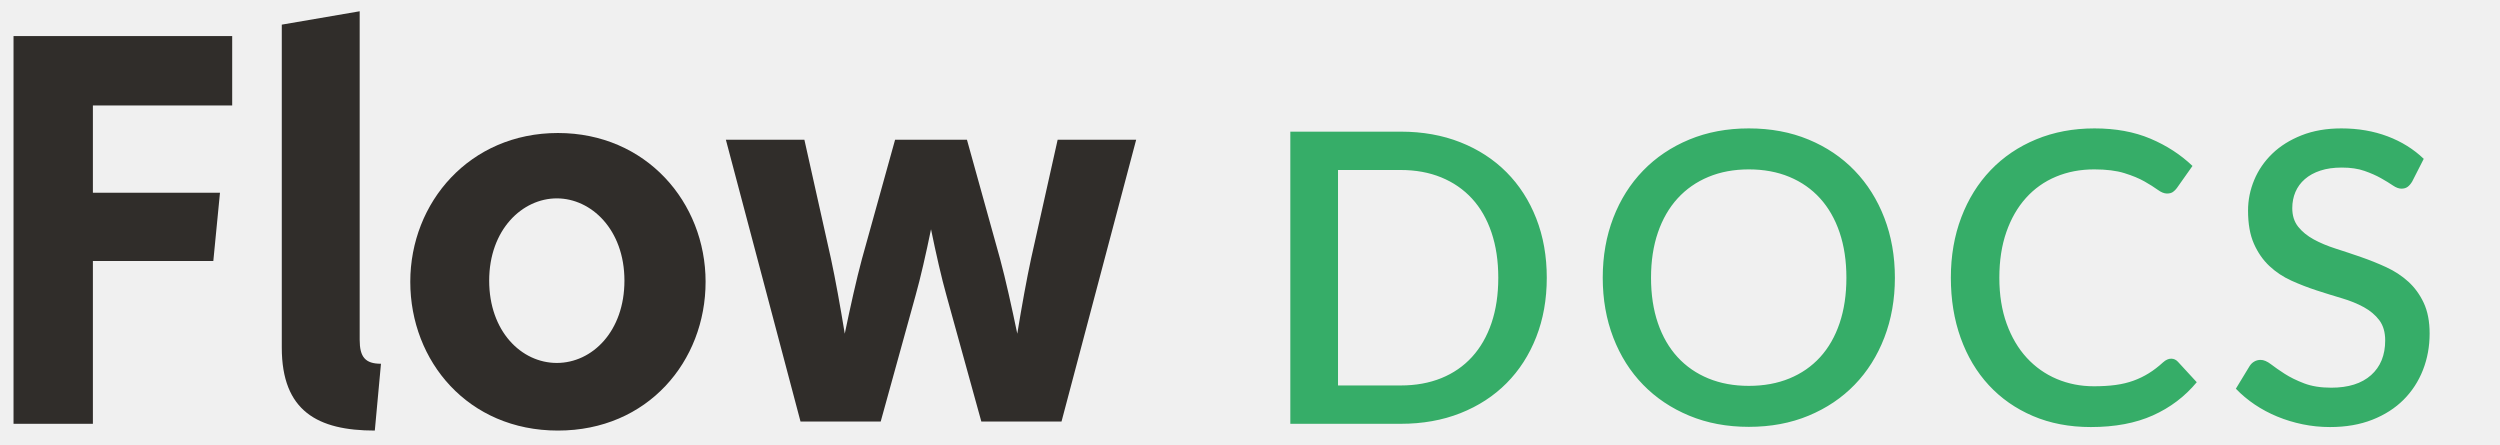
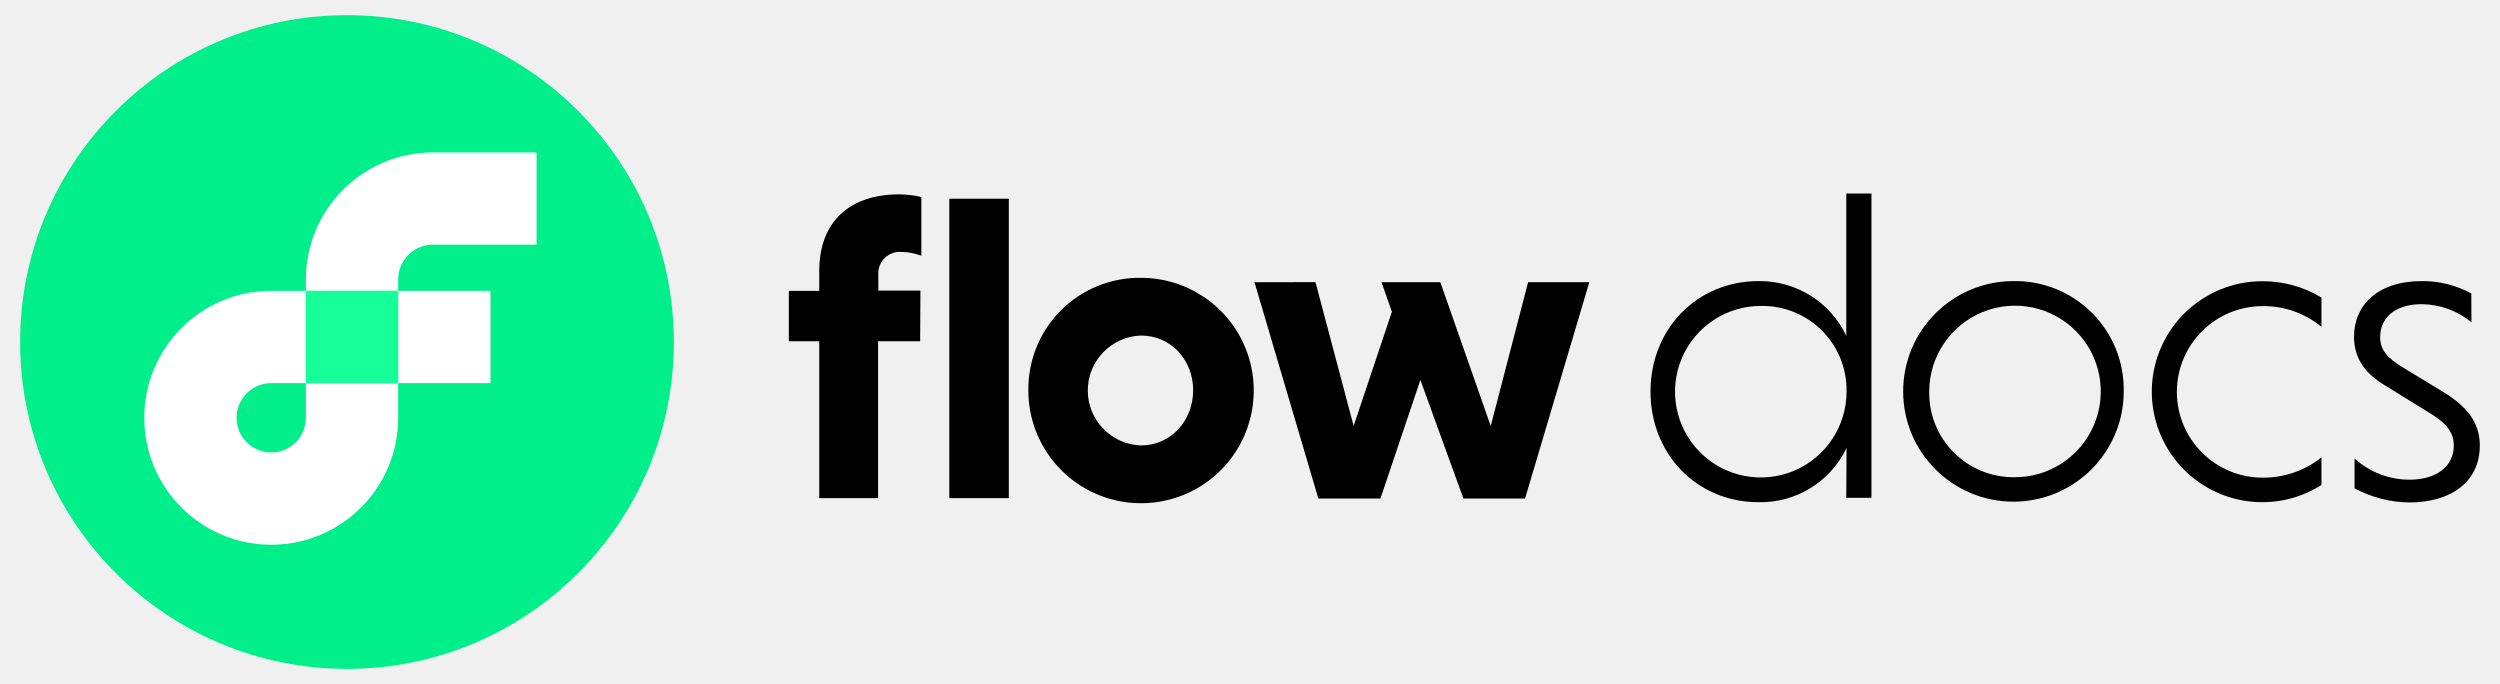
- <svg xmlns="http://www.w3.org/2000/svg" width="1109px" height="197px" viewBox="0 0 1109 197" version="1.1">
-   <g id="Page-1" stroke="none" stroke-width="1" fill="none" fill-rule="evenodd">
-     <g id="flow-logo" transform="translate(6, 5)" fill="#302D2A" fill-rule="nonzero">
-       <path d="M0,183 L0,11 L97,11 L97,41.776 L35.206,41.776 L35.206,80.495 L91.584,80.495 L88.629,110.775 L35.206,110.775 L35.206,183 L0,183 Z M119,149.195 L119,5.928 L153.554,0 L153.554,145.737 C153.554,153.394 156.04,156.359 163,156.359 L160.266,186 C134.91,186 119,177.355 119,149.195 Z M241.5,186 C201.609,186 176,155.216 176,120 C176,84.784 202.348,54 241.5,54 C280.652,54 307,84.784 307,120 C307,155.216 281.391,186 241.5,186 Z M241,156 C256.738,156 271,141.943 271,119.5 C271,96.811 256.246,83 241,83 C225.754,83 211,96.811 211,119.5 C211,141.943 225.262,156 241,156 Z M349.113,182 L316,57 L350.83,57 L362.604,109.696 C364.566,118.765 366.774,131.02 368.736,143.029 C371.189,131.265 373.887,119.01 376.34,109.941 L391.057,57 L422.943,57 L437.66,109.941 C440.113,119.01 442.811,131.265 445.264,143.029 C447.226,131.02 449.434,118.765 451.396,109.696 L463.17,57 L498,57 L464.887,182 L429.321,182 L413.868,126.118 C411.66,118.275 409.208,107.49 407,96.706 C404.792,107.49 402.34,118.275 400.132,126.118 L384.679,182 L349.113,182 Z" id="Flow" />
-     </g>
-     <path d="M621.35,188 C631.07,188 639.905,186.425 647.855,183.275 C655.805,180.125 662.615,175.7 668.285,170 C673.955,164.3 678.35,157.475 681.47,149.525 C684.59,141.575 686.15,132.8 686.15,123.2 C686.15,113.6 684.59,104.825 681.47,96.875 C678.35,88.925 673.955,82.1 668.285,76.4 C662.615,70.7 655.805,66.275 647.855,63.125 C639.905,59.975 631.07,58.4 621.35,58.4 L621.35,58.4 L572.39,58.4 L572.39,188 L621.35,188 Z M621.35,170.99 L593.54,170.99 L593.54,75.41 L621.35,75.41 C628.01,75.41 634.01,76.505 639.35,78.695 C644.69,80.885 649.235,84.02 652.985,88.1 C656.735,92.18 659.615,97.19 661.625,103.13 C663.635,109.07 664.64,115.76 664.64,123.2 C664.64,130.7 663.635,137.405 661.625,143.315 C659.615,149.225 656.735,154.235 652.985,158.345 C649.235,162.455 644.69,165.59 639.35,167.75 C634.01,169.91 628.01,170.99 621.35,170.99 L621.35,170.99 Z M775.774,189.35 C785.494,189.35 794.329,187.7 802.279,184.4 C810.229,181.1 817.039,176.525 822.709,170.675 C828.379,164.825 832.774,157.85 835.894,149.75 C839.014,141.65 840.574,132.8 840.574,123.2 C840.574,113.6 839.014,104.75 835.894,96.65 C832.774,88.55 828.379,81.56 822.709,75.68 C817.039,69.8 810.229,65.21 802.279,61.91 C794.329,58.61 785.494,56.96 775.774,56.96 C766.114,56.96 757.309,58.61 749.359,61.91 C741.409,65.21 734.584,69.8 728.884,75.68 C723.184,81.56 718.774,88.55 715.654,96.65 C712.534,104.75 710.974,113.6 710.974,123.2 C710.974,132.8 712.534,141.65 715.654,149.75 C718.774,157.85 723.184,164.825 728.884,170.675 C734.584,176.525 741.409,181.1 749.359,184.4 C757.309,187.7 766.114,189.35 775.774,189.35 Z M775.774,171.17 C769.174,171.17 763.204,170.075 757.864,167.885 C752.524,165.695 747.964,162.545 744.184,158.435 C740.404,154.325 737.494,149.3 735.454,143.36 C733.414,137.42 732.394,130.7 732.394,123.2 C732.394,115.76 733.414,109.07 735.454,103.13 C737.494,97.19 740.404,92.15 744.184,88.01 C747.964,83.87 752.524,80.69 757.864,78.47 C763.204,76.25 769.174,75.14 775.774,75.14 C782.434,75.14 788.434,76.25 793.774,78.47 C799.114,80.69 803.659,83.87 807.409,88.01 C811.159,92.15 814.039,97.19 816.049,103.13 C818.059,109.07 819.064,115.76 819.064,123.2 C819.064,130.7 818.059,137.42 816.049,143.36 C814.039,149.3 811.159,154.325 807.409,158.435 C803.659,162.545 799.114,165.695 793.774,167.885 C788.434,170.075 782.434,171.17 775.774,171.17 Z M927.498,189.44 C938.178,189.44 947.358,187.715 955.038,184.265 C962.718,180.815 969.198,175.91 974.478,169.55 L974.478,169.55 L966.108,160.46 C965.268,159.56 964.278,159.11 963.138,159.11 C961.938,159.11 960.738,159.65 959.538,160.73 C957.438,162.65 955.323,164.27 953.193,165.59 C951.063,166.91 948.798,168.005 946.398,168.875 C943.998,169.745 941.373,170.375 938.523,170.765 C935.673,171.155 932.448,171.35 928.848,171.35 C922.968,171.35 917.478,170.27 912.378,168.11 C907.278,165.95 902.838,162.815 899.058,158.705 C895.278,154.595 892.308,149.555 890.148,143.585 C887.988,137.615 886.908,130.82 886.908,123.2 C886.908,115.64 887.943,108.89 890.013,102.95 C892.083,97.01 894.978,91.97 898.698,87.83 C902.418,83.69 906.858,80.54 912.018,78.38 C917.178,76.22 922.848,75.14 929.028,75.14 C934.368,75.14 938.823,75.695 942.393,76.805 C945.963,77.915 948.933,79.145 951.303,80.495 C953.673,81.845 955.623,83.075 957.153,84.185 C958.683,85.295 960.048,85.85 961.248,85.85 C962.388,85.85 963.288,85.61 963.948,85.13 C964.608,84.65 965.178,84.08 965.658,83.42 L965.658,83.42 L972.588,73.61 C967.308,68.57 961.083,64.535 953.913,61.505 C946.743,58.475 938.478,56.96 929.118,56.96 C919.698,56.96 911.073,58.58 903.243,61.82 C895.413,65.06 888.693,69.605 883.083,75.455 C877.473,81.305 873.123,88.295 870.033,96.425 C866.943,104.555 865.398,113.48 865.398,123.2 C865.398,132.92 866.853,141.83 869.763,149.93 C872.673,158.03 876.828,165.005 882.228,170.855 C887.628,176.705 894.153,181.265 901.803,184.535 C909.453,187.805 918.018,189.44 927.498,189.44 Z M1033.591,189.44 C1040.611,189.44 1046.866,188.36 1052.356,186.2 C1057.846,184.04 1062.466,181.085 1066.216,177.335 C1069.966,173.585 1072.831,169.19 1074.811,164.15 C1076.791,159.11 1077.781,153.71 1077.781,147.95 C1077.781,142.61 1076.911,138.08 1075.171,134.36 C1073.431,130.64 1071.136,127.49 1068.286,124.91 C1065.436,122.33 1062.181,120.2 1058.521,118.52 C1054.861,116.84 1051.126,115.34 1047.316,114.02 C1043.506,112.7 1039.771,111.455 1036.111,110.285 C1032.451,109.115 1029.196,107.75 1026.346,106.19 C1023.496,104.63 1021.201,102.755 1019.461,100.565 C1017.721,98.375 1016.851,95.63 1016.851,92.33 C1016.851,89.75 1017.316,87.365 1018.246,85.175 C1019.176,82.985 1020.571,81.08 1022.431,79.46 C1024.291,77.84 1026.586,76.58 1029.316,75.68 C1032.046,74.78 1035.211,74.33 1038.811,74.33 C1042.711,74.33 1046.071,74.825 1048.891,75.815 C1051.711,76.805 1054.156,77.885 1056.226,79.055 C1058.296,80.225 1060.036,81.29 1061.446,82.25 C1062.856,83.21 1064.131,83.69 1065.271,83.69 C1066.351,83.69 1067.251,83.435 1067.971,82.925 C1068.691,82.415 1069.381,81.62 1070.041,80.54 L1070.041,80.54 L1075.171,70.46 C1070.671,66.14 1065.316,62.81 1059.106,60.47 C1052.896,58.13 1046.071,56.96 1038.631,56.96 C1032.031,56.96 1026.151,57.98 1020.991,60.02 C1015.831,62.06 1011.496,64.775 1007.986,68.165 C1004.476,71.555 1001.806,75.44 999.976,79.82 C998.146,84.2 997.231,88.73 997.231,93.41 C997.231,99.29 998.101,104.195 999.841,108.125 C1001.581,112.055 1003.876,115.355 1006.726,118.025 C1009.576,120.695 1012.831,122.855 1016.491,124.505 C1020.151,126.155 1023.871,127.595 1027.651,128.825 C1031.431,130.055 1035.151,131.21 1038.811,132.29 C1042.471,133.37 1045.726,134.69 1048.576,136.25 C1051.426,137.81 1053.721,139.745 1055.461,142.055 C1057.201,144.365 1058.071,147.35 1058.071,151.01 C1058.071,157.55 1055.986,162.68 1051.816,166.4 C1047.646,170.12 1041.751,171.98 1034.131,171.98 C1029.451,171.98 1025.431,171.335 1022.071,170.045 C1018.711,168.755 1015.846,167.345 1013.476,165.815 C1011.106,164.285 1009.081,162.875 1007.401,161.585 C1005.721,160.295 1004.191,159.65 1002.811,159.65 C1001.791,159.65 1000.861,159.89 1000.021,160.37 C999.181,160.85 998.491,161.51 997.951,162.35 L997.951,162.35 L991.831,172.43 C994.291,175.01 997.081,177.35 1000.201,179.45 C1003.321,181.55 1006.666,183.335 1010.236,184.805 C1013.806,186.275 1017.556,187.415 1021.486,188.225 C1025.416,189.035 1029.451,189.44 1033.591,189.44 Z" id="DOCS" fill="#36AD68" fill-rule="nonzero" />
+ <svg xmlns="http://www.w3.org/2000/svg" viewBox="0 0 382.43 104.63">
+   <defs>
+     <style>.cls-1{fill:#00ef8b;}.cls-2{fill:#fff;}.cls-3{fill:#16ff99;}</style>
+   </defs>
+   <g id="Layer_1" data-name="Layer 1">
+     <path d="M140.76,52.2h-6.44v24h-9v-24h-4.65V44.49h4.65v-3c0-7.77,4.85-11.76,12.23-11.76a15.84,15.84,0,0,1,3.39.4v9a8.42,8.42,0,0,0-3.06-.59,3.28,3.28,0,0,0-3.52,3.52v2.39h6.44Zm13.56,24h-9.1V30.4h9.1Z" />
+     <path d="M174.52,42.5a17.24,17.24,0,1,1-17.21,17.21A17,17,0,0,1,174.52,42.5Zm0,25.64c4.65,0,8-3.85,8-8.43s-3.32-8.38-8-8.38a8.41,8.41,0,0,0,0,16.81Z" />
+     <path d="M201.23,43.16l5.84,22,5.85-17.47-1.59-4.52h9l7.71,22,5.72-22h9.36l-9.83,33.09h-9.43l-6.58-18.14-6.11,18.14h-9.5l-9.77-33.09Z" />
+     <circle class="cls-1" cx="53.08" cy="52.32" r="50" />
+     <rect class="cls-2" x="60.91" y="44.49" width="14.12" height="14.12" />
+     <path class="cls-2" d="M46.79,63.9a5.3,5.3,0,1,1-5.29-5.29h5.29V44.49H41.5A19.42,19.42,0,1,0,60.91,63.9V58.61H46.79Z" />
+     <path class="cls-2" d="M66.2,37.43H82.08V23.32H66.2A19.43,19.43,0,0,0,46.79,42.73v1.76H60.91V42.73A5.31,5.31,0,0,1,66.2,37.43Z" />
+     <polygon class="cls-3" points="46.79 58.61 60.91 58.61 60.91 58.61 60.91 44.49 60.91 44.49 46.79 44.49 46.79 58.61" />
+     <path d="M282.47,68.52A14.55,14.55,0,0,1,269,76.82c-9.44,0-16.52-7.35-16.52-16.93S259.6,43,269,43a14.63,14.63,0,0,1,13.43,8.37V29.6h3.85V76.15h-3.85Zm-13-21.72a13.12,13.12,0,1,0,13,13.09A12.86,12.86,0,0,0,269.52,46.8Z" />
+     <path d="M308,43a16.59,16.59,0,0,1,16.87,16.87A16.87,16.87,0,1,1,308,43Zm0,30a13.12,13.12,0,1,0-12.88-13.15A12.87,12.87,0,0,0,308,73Z" />
+     <path d="M355.12,74.19a16.9,16.9,0,1,1-9-31.17,17.27,17.27,0,0,1,9,2.5V50a13.84,13.84,0,0,0-9-3.17,13.12,13.12,0,0,0,0,26.24,14.33,14.33,0,0,0,9-3.1Z" />
+     <path d="M378.06,49.3a12.1,12.1,0,0,0-7.62-2.77c-4.05,0-6.34,2.09-6.34,5,0,2.09,1.14,3.24,3.44,4.66L373.81,60c4.32,2.63,5.53,5.33,5.53,8.16,0,5.53-4.38,8.7-10.79,8.7a17.92,17.92,0,0,1-8.37-2.16V70.14a12.54,12.54,0,0,0,8.37,3.24c4.32,0,6.81-2.16,6.81-5.19,0-2-1-3.44-4-5.2l-6.47-4c-3.38-2-4.79-4.45-4.79-7.49,0-4.72,3.5-8.5,10.39-8.5a15.53,15.53,0,0,1,7.55,1.89Z" />
  </g>
</svg>
